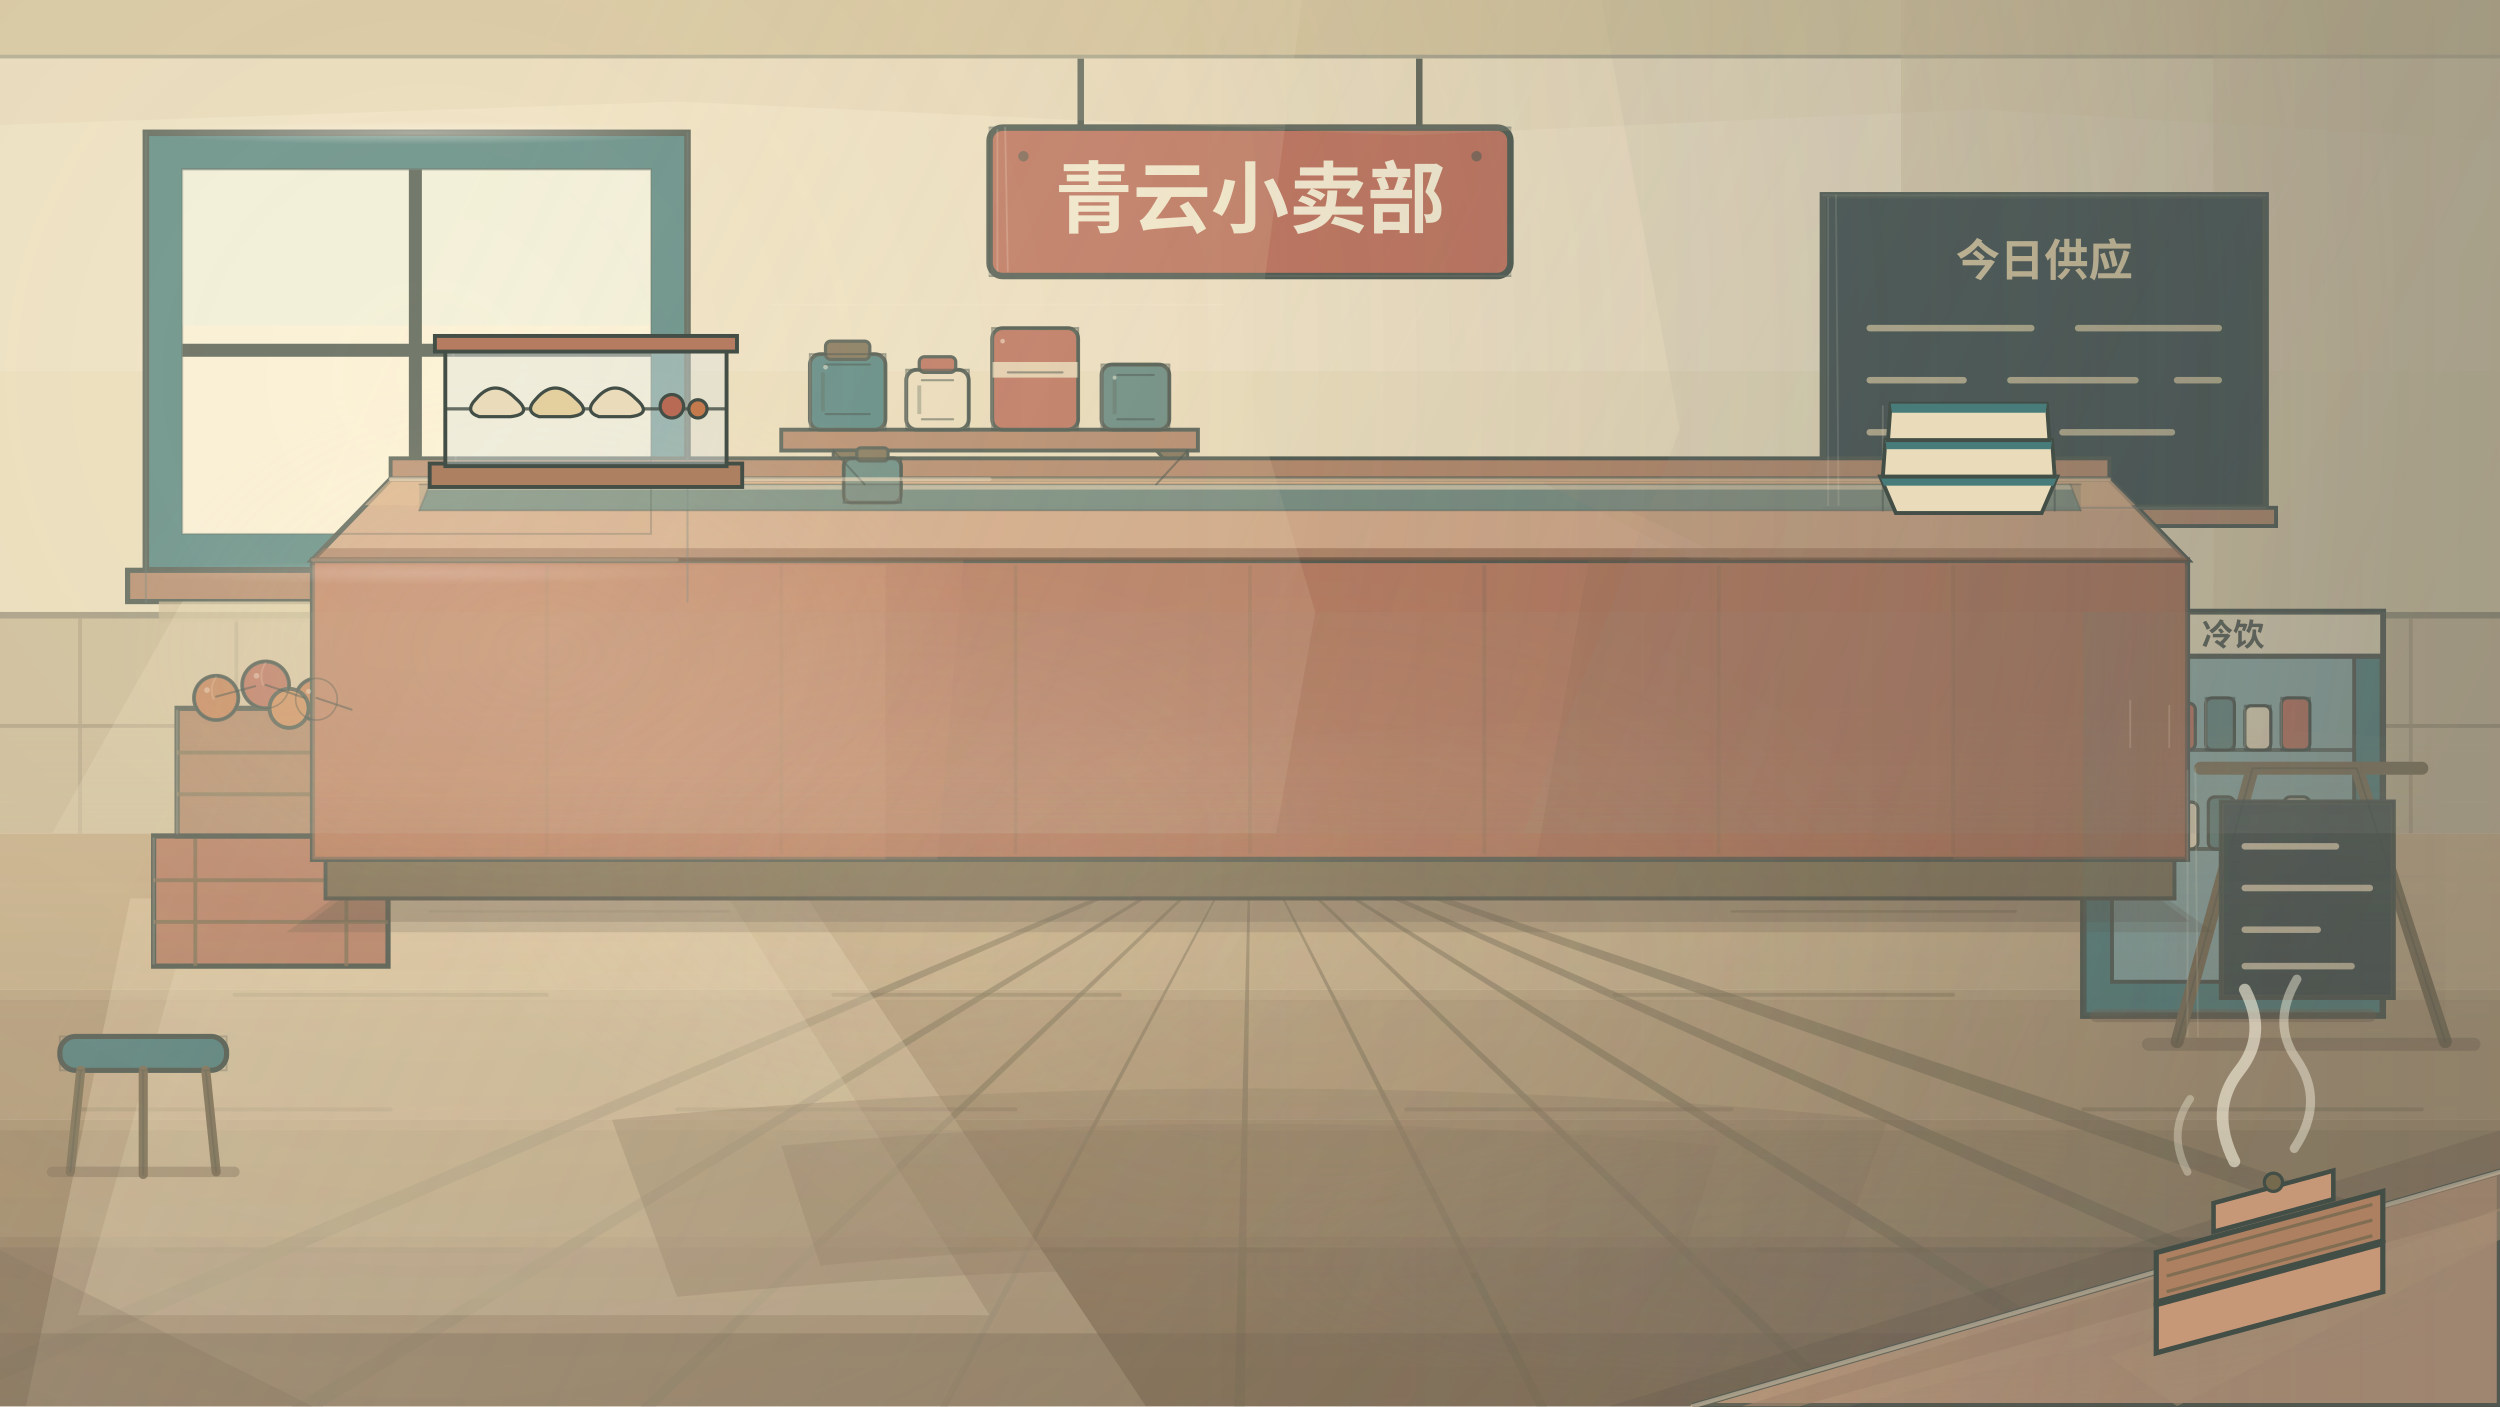
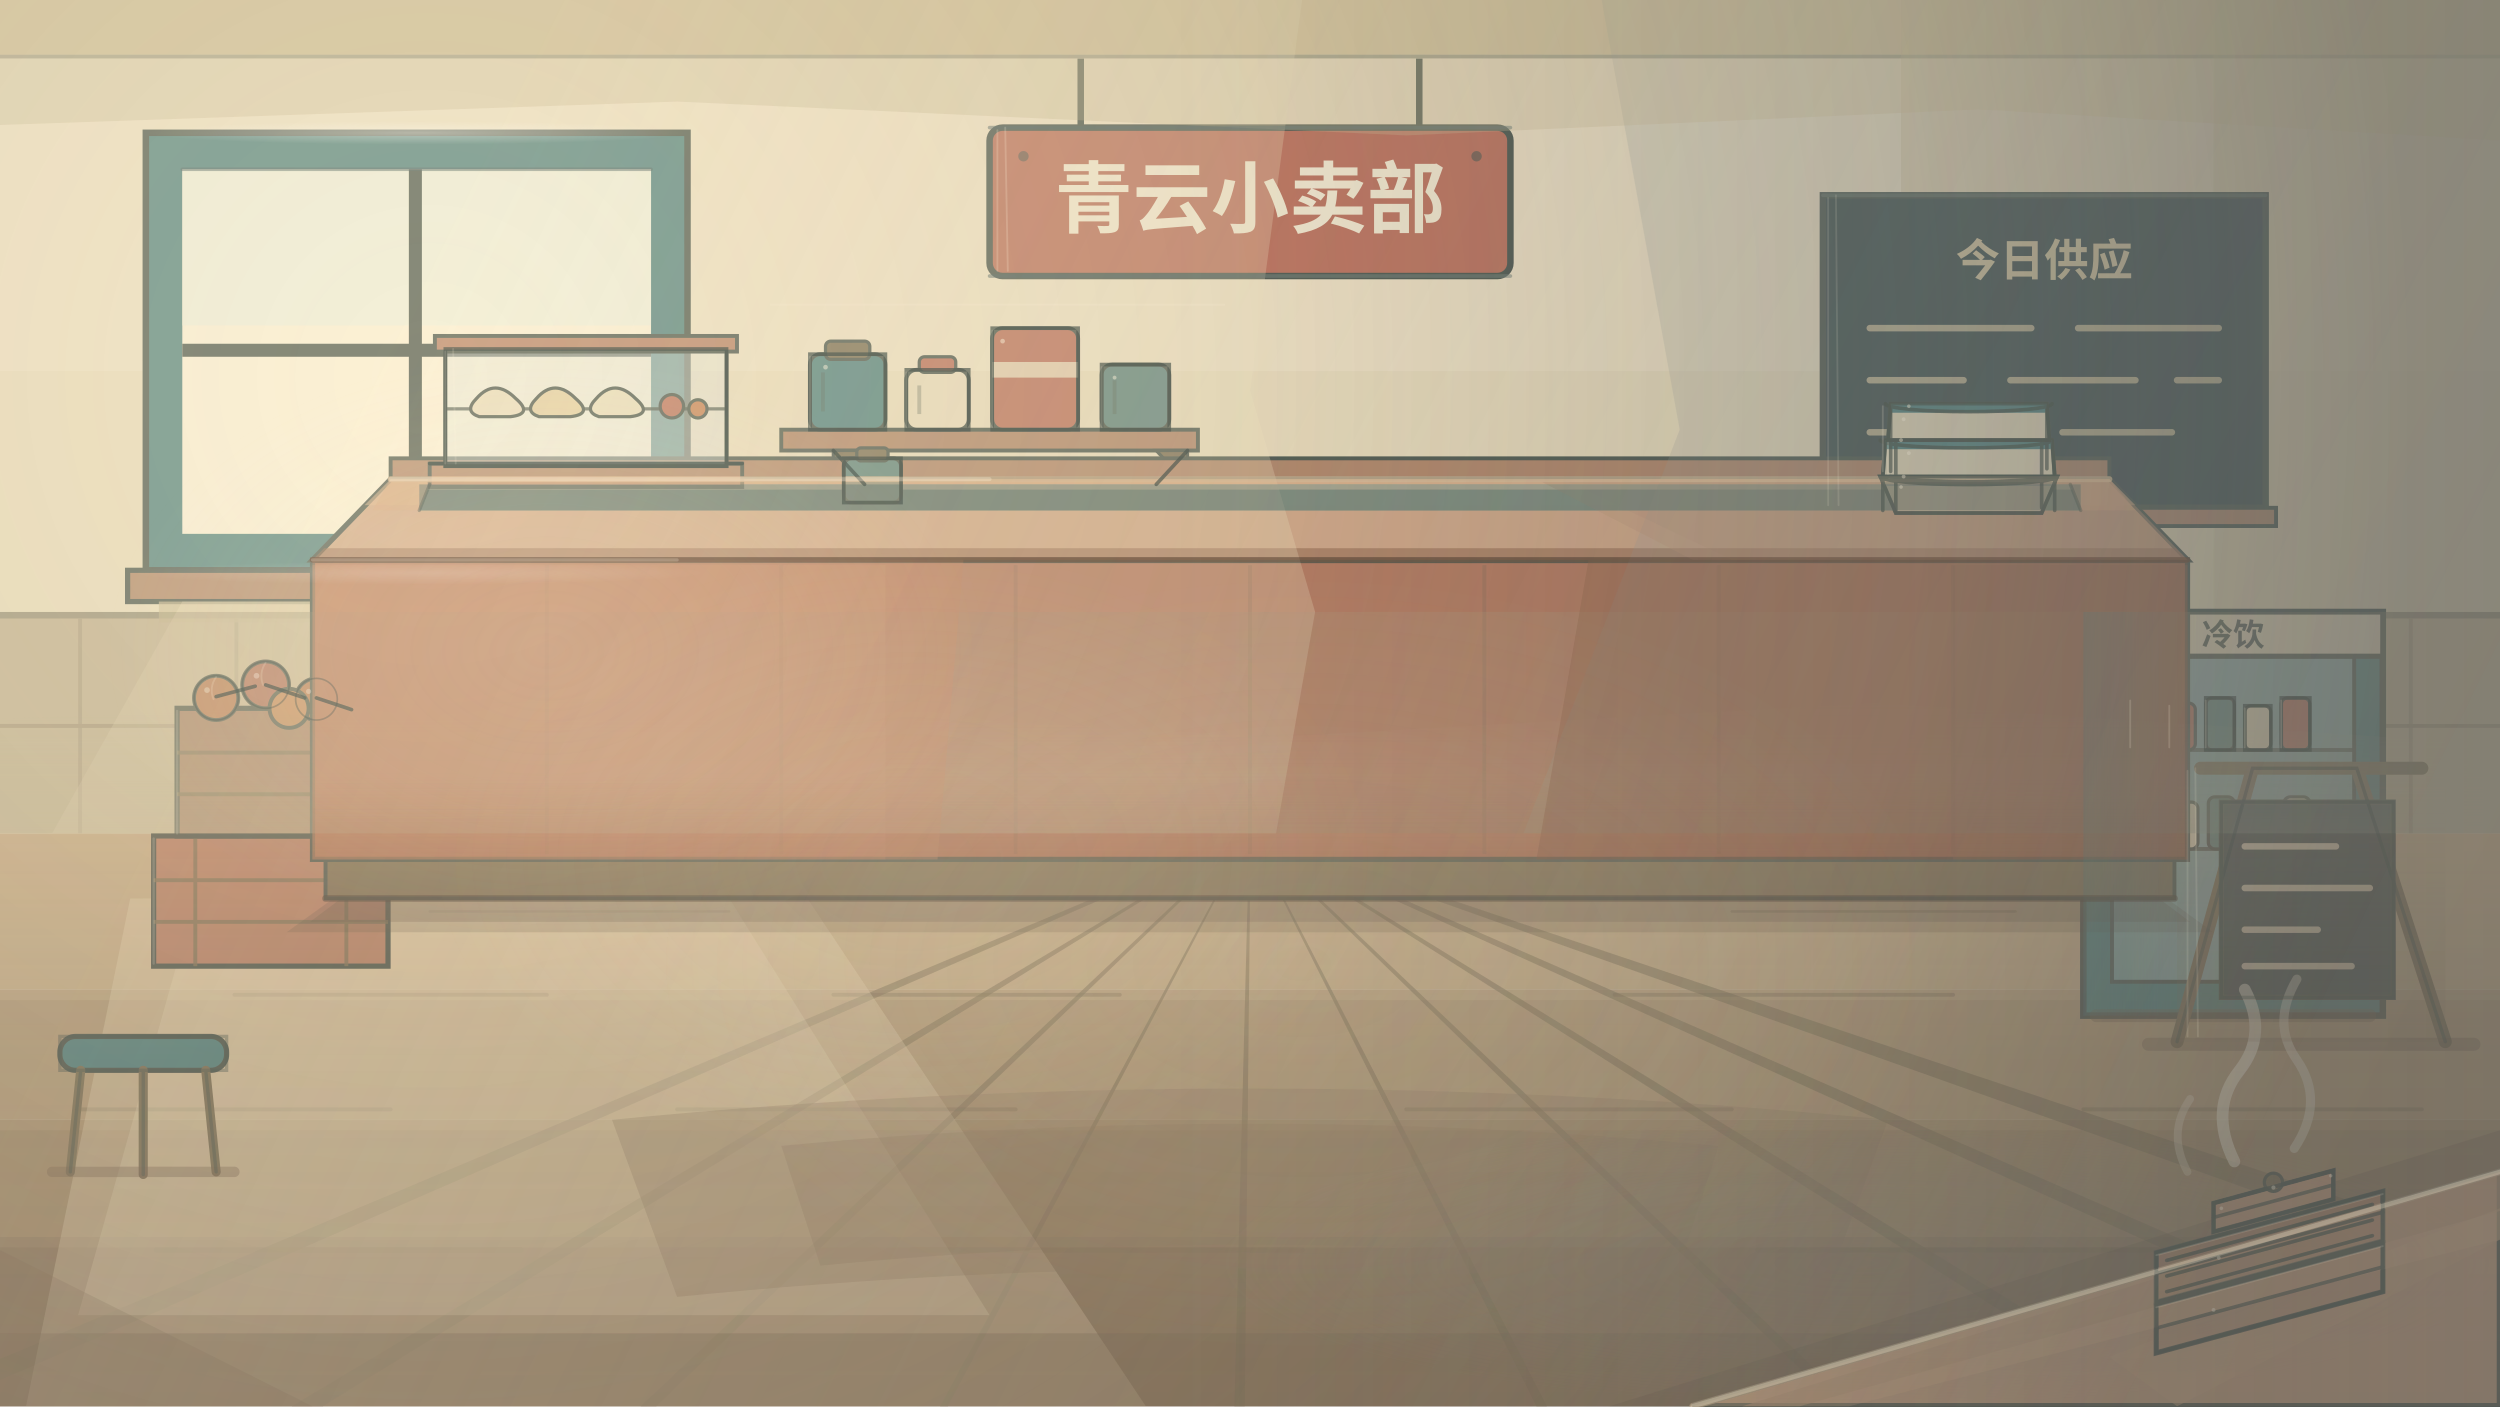
<svg xmlns="http://www.w3.org/2000/svg" width="1920" height="1080" viewBox="0 0 1920 1080">
  <g id="backdrop">
    <rect x="0" y="0" width="1920" height="640" fill="#eadcbb" />
    <rect x="0" y="0" width="1920" height="42" fill="#d5c49b" />
    <rect x="0" y="42" width="1920" height="3" fill="#424e46" opacity="0.45" />
    <rect x="0" y="45" width="1920" height="240" fill="#f0e3c6" opacity="0.75" />
    <rect x="1460" y="0" width="460" height="640" fill="#c9b78f" opacity="0.35" />
    <rect x="1700" y="0" width="220" height="640" fill="#c9b78f" opacity="0.3" />
    <rect x="0" y="470" width="1920" height="170" fill="#cdbb97" />
    <rect x="0" y="470" width="1920" height="5" fill="#424e46" opacity="0.4" />
    <rect x="0" y="556" width="1920" height="3" fill="#a8977a" />
    <g fill="#a8977a" opacity="0.7">
      <rect x="60" y="475" width="3" height="165" />
      <rect x="180" y="475" width="3" height="165" />
      <rect x="300" y="475" width="3" height="165" />
      <rect x="1760" y="475" width="3" height="165" />
      <rect x="1850" y="475" width="3" height="165" />
    </g>
    <rect x="112" y="102" width="416" height="336" fill="#477c7b" stroke="#424e46" stroke-width="5" />
    <rect x="140" y="130" width="360" height="280" fill="#fdf3d9" />
    <rect x="140" y="130" width="360" height="120" fill="#e9f0e2" opacity="0.55" />
    <rect x="314" y="130" width="10" height="280" fill="#424e46" />
    <rect x="140" y="264" width="360" height="10" fill="#424e46" />
    <rect x="98" y="438" width="446" height="24" fill="#ad8062" stroke="#424e46" stroke-width="4" />
    <rect x="122" y="462" width="396" height="16" fill="#c9b78f" opacity="0.7" />
    <path d="M140 462 L500 462 L760 640 L40 640 Z" fill="#f7e8c3" opacity="0.28" />
    <path d="M830 45 L830 100 M1090 45 L1090 100" stroke="#424e46" stroke-width="5" fill="none" />
    <rect x="760" y="98" width="400" height="114" rx="10" fill="#b96a55" stroke="#424e46" stroke-width="5" />
    <text x="960" y="174" text-anchor="middle" font-family="'Noto Sans CJK SC','Noto Sans SC',sans-serif" font-size="60" font-weight="900" fill="#f4ead0">青云小卖部</text>
    <circle cx="786" cy="120" r="4" fill="#424e46" opacity="0.6" />
    <circle cx="1134" cy="120" r="4" fill="#424e46" opacity="0.6" />
    <rect x="600" y="330" width="320" height="16" fill="#ad8062" stroke="#424e46" stroke-width="3" />
    <path d="M640 346 L640 372 L664 346 Z M912 346 L912 372 L888 346 Z" fill="#75694e" stroke="#424e46" stroke-width="2.5" />
    <rect x="622" y="272" width="58" height="58" rx="8" fill="#477c7b" stroke="#424e46" stroke-width="3" />
    <rect x="634" y="262" width="34" height="14" rx="4" fill="#75694e" stroke="#424e46" stroke-width="2.5" />
    <rect x="696" y="284" width="48" height="46" rx="8" fill="#eadcbb" stroke="#424e46" stroke-width="3" />
    <rect x="706" y="274" width="28" height="12" rx="4" fill="#b96a55" stroke="#424e46" stroke-width="2.5" />
    <rect x="762" y="252" width="66" height="78" rx="8" fill="#b96a55" stroke="#424e46" stroke-width="3" />
    <rect x="762" y="278" width="66" height="12" fill="#eadcbb" opacity="0.85" />
    <rect x="846" y="280" width="52" height="50" rx="8" fill="#587f7a" stroke="#424e46" stroke-width="3" />
    <path d="M632 286 L632 316 M706 296 L706 318 M856 292 L856 318" stroke="#424e46" opacity="0.35" stroke-width="3" fill="none" />
    <rect x="1400" y="150" width="340" height="240" fill="#344545" stroke="#424e46" stroke-width="5" />
    <rect x="1392" y="390" width="356" height="14" fill="#ad8062" stroke="#424e46" stroke-width="3" />
    <text x="1570" y="212" text-anchor="middle" font-family="'Noto Sans CJK SC','Noto Sans SC',sans-serif" font-size="34" font-weight="700" fill="#d5c49b">今日供应</text>
    <g stroke="#d5c49b" stroke-width="5" stroke-linecap="round" opacity="0.8">
      <path d="M1436 252 L1560 252 M1596 252 L1704 252" />
      <path d="M1436 292 L1508 292 M1544 292 L1640 292 M1672 292 L1704 292" />
      <path d="M1436 332 L1548 332 M1584 332 L1668 332" />
      <path d="M1436 366 L1496 366 M1528 366 L1592 366" />
    </g>
  </g>
  <g id="floor">
    <rect x="0" y="640" width="1920" height="120" fill="#c6ae87" />
    <rect x="0" y="760" width="1920" height="100" fill="#b39a76" />
    <rect x="0" y="860" width="1920" height="90" fill="#a08866" />
    <rect x="0" y="950" width="1920" height="130" fill="#8a745a" />
    <rect x="0" y="752" width="1920" height="16" fill="#c6ae87" opacity="0.5" />
    <rect x="0" y="852" width="1920" height="16" fill="#b39a76" opacity="0.5" />
    <rect x="0" y="942" width="1920" height="16" fill="#a08866" opacity="0.5" />
    <g fill="#75694e" opacity="0.55">
      <path d="M958 640 L962 640 L-46 1080 L-86 1080 Z" />
      <path d="M959 640 L961 640 L248 1080 L224 1080 Z" />
      <path d="M959 640 L961 640 L504 1080 L492 1080 Z" />
      <path d="M959.5 640 L960.5 640 L728 1080 L722 1080 Z" />
      <path d="M959.5 640 L960.5 640 L956 1080 L948 1080 Z" />
      <path d="M959.5 640 L960.5 640 L1188 1080 L1180 1080 Z" />
      <path d="M959 640 L961 640 L1424 1080 L1412 1080 Z" />
      <path d="M959 640 L961 640 L1676 1080 L1652 1080 Z" />
      <path d="M958 640 L962 640 L1968 1080 L1928 1080 Z" />
      <path d="M958 640 L962 640 L2276 1080 L2196 1080 Z" />
    </g>
    <g stroke="#75694e" stroke-linecap="round" opacity="0.4" fill="none">
      <path d="M330 700 L560 700 M1330 700 L1548 700" stroke-width="2" />
      <path d="M180 764 L420 764 M640 764 L860 764 M1240 764 L1500 764" stroke-width="3" />
      <path d="M60 852 L300 852 M520 852 L780 852 M1080 852 L1330 852 M1600 852 L1860 852" stroke-width="3" />
      <path d="M120 960 L400 960 M700 960 L1000 960 M1350 960 L1660 960" stroke-width="4" />
    </g>
    <path d="M100 690 L620 690 L880 1080 L20 1080 Z" fill="#f7e8c3" opacity="0.3" />
    <path d="M150 690 L560 690 L760 1010 L60 1010 Z" fill="#f7e8c3" opacity="0.25" />
    <path d="M470 860 Q960 812 1450 860 L1400 996 Q960 952 520 996 Z" fill="#8a745a" opacity="0.32" />
    <path d="M600 880 Q960 846 1320 880 L1290 972 Q960 940 630 972 Z" fill="#8a745a" opacity="0.28" />
    <rect x="0" y="1024" width="1920" height="56" fill="#6e5b47" opacity="0.35" />
    <path d="M0 960 L0 1080 L240 1080 Z" fill="#6e5b47" opacity="0.25" />
    <path d="M1920 960 L1920 1080 L1680 1080 Z" fill="#6e5b47" opacity="0.25" />
  </g>
  <g id="furniture">
    <g>
      <rect x="118" y="642" width="180" height="100" fill="#b57c61" stroke="#424e46" stroke-width="4" />
      <path d="M118 676 L298 676 M118 708 L298 708 M150 642 L150 742 M266 642 L266 742" stroke="#75694e" stroke-width="3" opacity="0.8" fill="none" />
      <rect x="136" y="544" width="150" height="98" fill="#ad8062" stroke="#424e46" stroke-width="4" />
      <path d="M136 578 L286 578 M136 610 L286 610" stroke="#75694e" stroke-width="3" opacity="0.8" fill="none" />
      <circle cx="166" cy="536" r="17" fill="#c47a4d" stroke="#424e46" stroke-width="3" />
      <circle cx="204" cy="526" r="18" fill="#b96a55" stroke="#424e46" stroke-width="3" />
      <circle cx="243" cy="537" r="16" fill="#c47a4d" stroke="#424e46" stroke-width="3" />
      <circle cx="222" cy="544" r="15" fill="#d08a56" stroke="#424e46" stroke-width="3" />
    </g>
    <g>
      <rect x="46" y="796" width="128" height="26" rx="12" fill="#477c7b" stroke="#424e46" stroke-width="4" />
      <path d="M62 822 L54 900 M158 822 L166 900 M110 822 L110 902" stroke="#75694e" stroke-width="7" stroke-linecap="round" fill="none" />
      <path d="M40 900 L180 900" stroke="#6e5b47" stroke-width="8" opacity="0.4" stroke-linecap="round" fill="none" />
    </g>
    <g>
      <rect x="1600" y="470" width="230" height="310" fill="#477c7b" stroke="#424e46" stroke-width="5" />
      <rect x="1622" y="492" width="186" height="262" fill="#dbe4e0" opacity="0.42" />
      <rect x="1622" y="492" width="186" height="262" fill="none" stroke="#424e46" stroke-width="3" />
      <path d="M1622 576 L1808 576 M1622 652 L1808 652" stroke="#424e46" stroke-width="3" opacity="0.8" />
      <g stroke="#424e46" stroke-width="2.5">
        <rect x="1636" y="536" width="22" height="40" rx="5" fill="#eadcbb" />
        <rect x="1666" y="540" width="20" height="36" rx="5" fill="#b96a55" />
        <rect x="1694" y="536" width="22" height="40" rx="5" fill="#587f7a" />
        <rect x="1724" y="542" width="20" height="34" rx="5" fill="#eadcbb" />
        <rect x="1752" y="536" width="22" height="40" rx="5" fill="#b96a55" />
        <rect x="1638" y="612" width="20" height="40" rx="5" fill="#b96a55" />
        <rect x="1666" y="616" width="22" height="36" rx="5" fill="#eadcbb" />
        <rect x="1696" y="612" width="20" height="40" rx="5" fill="#587f7a" />
        <rect x="1724" y="618" width="22" height="34" rx="5" fill="#b96a55" />
        <rect x="1754" y="612" width="20" height="40" rx="5" fill="#eadcbb" />
      </g>
      <rect x="1600" y="470" width="230" height="34" fill="#eadcbb" stroke="#424e46" stroke-width="4" />
      <text x="1715" y="496" text-anchor="middle" font-family="'Noto Sans CJK SC','Noto Sans SC',sans-serif" font-size="24" font-weight="700" fill="#424e46">冷饮</text>
      <path d="M1610 780 L1820 780" stroke="#6e5b47" stroke-width="10" opacity="0.4" stroke-linecap="round" />
    </g>
    <g>
      <path d="M1690 590 L1860 590 M1672 800 L1730 590 L1810 590 L1878 800" stroke="#75694e" stroke-width="10" stroke-linecap="round" fill="none" />
      <rect x="1706" y="616" width="132" height="150" fill="#344545" stroke="#424e46" stroke-width="4" />
      <g stroke="#eadcbb" stroke-width="5" stroke-linecap="round" opacity="0.85">
        <path d="M1724 650 L1794 650 M1724 682 L1820 682 M1724 714 L1780 714 M1724 742 L1806 742" />
      </g>
      <path d="M1650 802 L1900 802" stroke="#6e5b47" stroke-width="10" opacity="0.4" stroke-linecap="round" />
    </g>
  </g>
  <g id="counter">
    <path d="M256 690 L1664 690 L1700 716 L220 716 Z" fill="#4a4238" opacity="0.22" />
    <path d="M262 690 L1658 690 L1682 708 L238 708 Z" fill="#4a4238" opacity="0.25" />
    <path d="M250 660 L1670 660 L1670 690 L250 690 Z" fill="#75694e" stroke="#424e46" stroke-width="3" />
    <rect x="240" y="430" width="1440" height="230" fill="#b07156" stroke="#424e46" stroke-width="4" />
    <path d="M240 430 L1680 430" stroke="#424e46" stroke-width="5" />
    <g stroke="#9a6a50" stroke-width="3" opacity="0.7">
      <path d="M420 434 L420 656 M600 434 L600 656 M780 434 L780 656 M960 434 L960 656 M1140 434 L1140 656 M1320 434 L1320 656 M1500 434 L1500 656" />
    </g>
    <rect x="240" y="434" width="440" height="226" fill="#c98d6b" opacity="0.3" />
    <rect x="1500" y="434" width="180" height="226" fill="#9a6a50" opacity="0.35" />
    <path d="M300 352 L1620 352 L1620 368 L300 368 Z" fill="#ad8062" stroke="#424e46" stroke-width="3" />
    <path id="counter_top_surface" data-support-top="400" d="M300 368 L1620 368 L1680 430 L240 430 Z" fill="#cfa382" stroke="#424e46" stroke-width="4" />
    <path d="M300 368 L1620 368 L1640 388 L280 388 Z" fill="#dcb086" opacity="0.55" />
    <path d="M1200 368 L1620 368 L1680 430 L1330 430 Z" fill="#b98f70" opacity="0.3" />
    <path d="M249 421 L1671 421 L1680 430 L240 430 Z" fill="#8a5a40" opacity="0.55" />
    <path d="M330 372 L1590 372 L1598 392 L322 392 Z" fill="#477c7b" opacity="0.85" />
    <path d="M330 372 L1590 372 L1591.5 376 L328.5 376 Z" fill="#eadcbb" opacity="0.9" />
    <g>
+       <rect x="330" y="356" width="240" height="18" fill="#ad8062" stroke="#424e46" stroke-width="3" />
+       <rect x="342" y="268" width="216" height="90" fill="#dbe4e0" opacity="0.4" />
+       <rect x="342" y="268" width="216" height="90" fill="none" stroke="#424e46" stroke-width="3" />
+       <path d="M342 314 L558 314" stroke="#424e46" stroke-width="2.5" opacity="0.8" />
+       <g stroke="#424e46" stroke-width="2.5">
+         <path d="M366 306 q14 -16 30 0 q14 12 -4 14 l-24 0 q-12 -4 -2 -14 Z" fill="#eadcbb" />
+         <path d="M412 306 q14 -16 30 0 q14 12 -4 14 l-24 0 q-12 -4 -2 -14 Z" fill="#e4cf9f" />
+         <path d="M458 306 q14 -16 30 0 q14 12 -4 14 l-24 0 q-12 -4 -2 -14 Z" fill="#eadcbb" />
+         <circle cx="516" cy="312" r="9" fill="#b96a55" />
+         <circle cx="536" cy="314" r="7" fill="#c47a4d" />
+       </g>
+       <rect x="334" y="258" width="232" height="12" fill="#b57c61" stroke="#424e46" stroke-width="3" />
+     </g>
+     <g>
+       <path d="M1444 366 L1580 366 L1568 394 L1456 394 Z" fill="#eadcbb" stroke="#424e46" stroke-width="3" />
+       <path d="M1444 366 L1580 366 L1577 373 L1447 373 Z" fill="#477c7b" />
+       <path d="M1448 338 L1576 338 L1578 366 L1446 366 Z" fill="#eadcbb" stroke="#424e46" stroke-width="3" />
+       <path d="M1448 338 L1576 338 L1575 345 L1449 345 Z" fill="#477c7b" />
+       <path d="M1452 310 L1572 310 L1574 338 L1450 338 Z" fill="#eadcbb" stroke="#424e46" stroke-width="3" />
+       <path d="M1452 310 L1572 310 L1571 317 L1453 317 Z" fill="#477c7b" />
+     </g>
+     <g>
      <rect x="648" y="352" width="44" height="34" rx="6" fill="#587f7a" stroke="#424e46" stroke-width="3" />
      <rect x="658" y="344" width="24" height="10" rx="3" fill="#75694e" stroke="#424e46" stroke-width="2.5" />
      <rect x="1668" y="330" width="0" height="0" fill="none" />
    </g>
  </g>
  <g id="foreground_counter">
    <path d="M1236 1080 L1920 868 L1920 906 L1306 1080 Z" fill="#4a4238" opacity="0.22" />
    <path d="M1300 1080 L1920 900 L1920 1080 Z" fill="#cfa382" stroke="#424e46" stroke-width="5" />
    <path d="M1338 1080 L1920 900 L1920 930 L1382 1080 Z" fill="#b98f70" opacity="0.65" />
    <path d="M1620 1042 L1920 928 L1920 952 L1672 1080 Z" fill="#dcb086" opacity="0.5" />
+     <g>
+       <path d="M1656 1002 L1830 955 L1830 992 L1656 1039 Z" fill="#c79878" stroke="#424e46" stroke-width="4" />
+       <path d="M1656 962 L1830 915 L1830 953 L1656 1000 Z" fill="#ad8062" stroke="#424e46" stroke-width="4" />
+       <path d="M1664 992 L1822 949 M1664 980 L1822 937 M1664 968 L1822 925" stroke="#75694e" stroke-width="2.5" opacity="0.8" fill="none" />
+       <path d="M1700 946 L1792 921 L1792 899 L1700 924 Z" fill="#c79878" stroke="#424e46" stroke-width="3.5" />
+       <circle cx="1746" cy="908" r="7" fill="#75694e" stroke="#424e46" stroke-width="2.5" />
+     </g>
+     <g stroke="#f7f1de" stroke-linecap="round" fill="none">
+       <path d="M1716 892 Q1696 852 1720 822 Q1742 794 1724 760" stroke-width="9" opacity="0.6" />
+       <path d="M1762 882 Q1786 846 1764 814 Q1744 786 1764 752" stroke-width="7" opacity="0.45" />
+       <path d="M1680 900 Q1664 870 1682 844" stroke-width="6" opacity="0.35" />
+     </g>
  </g>
  <g id="material_pigment">
    <defs>
      <linearGradient id="m4_pig_dado_low" x1="0" y1="0" x2="0" y2="1">
        <stop offset="0" stop-color="#c9b78f" stop-opacity="0" />
-         <stop offset="1" stop-color="#c9b78f" stop-opacity="0.104" />
+         <stop offset="1" stop-color="#c9b78f" stop-opacity="0.208" />
      </linearGradient>
      <linearGradient id="m4_pig_floor_depth" x1="0" y1="0" x2="0" y2="1">
-         <stop offset="0" stop-color="#dcb086" stop-opacity="0.13" />
-         <stop offset="0.4" stop-color="#8a745a" stop-opacity="0.10" />
-         <stop offset="1" stop-color="#8a745a" stop-opacity="0.14" />
+         <stop offset="0" stop-color="#dcb086" stop-opacity="0.26" />
+         <stop offset="0.4" stop-color="#8a745a" stop-opacity="0.2" />
+         <stop offset="1" stop-color="#8a745a" stop-opacity="0.28" />
      </linearGradient>
      <radialGradient id="m4_pig_floor_cool">
-         <stop offset="0" stop-color="#7d7f78" stop-opacity="0.13" />
-         <stop offset="0.6" stop-color="#7d7f78" stop-opacity="0.08" />
+         <stop offset="0" stop-color="#7d7f78" stop-opacity="0.26" />
+         <stop offset="0.6" stop-color="#7d7f78" stop-opacity="0.16" />
        <stop offset="1" stop-color="#7d7f78" stop-opacity="0" />
      </radialGradient>
      <linearGradient id="m4_pig_counter_low" x1="0" y1="0" x2="0" y2="1">
        <stop offset="0" stop-color="#8a5a40" stop-opacity="0" />
-         <stop offset="1" stop-color="#8a5a40" stop-opacity="0.13" />
+         <stop offset="1" stop-color="#8a5a40" stop-opacity="0.26" />
      </linearGradient>
      <linearGradient id="m4_pig_board_ground" x1="0" y1="0" x2="0" y2="1">
        <stop offset="0" stop-color="#8a745a" stop-opacity="0" />
-         <stop offset="1" stop-color="#8a745a" stop-opacity="0.104" />
+         <stop offset="1" stop-color="#8a745a" stop-opacity="0.208" />
      </linearGradient>
      <linearGradient id="m4_pig_cooler" x1="0" y1="0" x2="1" y2="0">
-         <stop offset="0" stop-color="#587f7a" stop-opacity="0.156" />
+         <stop offset="0" stop-color="#587f7a" stop-opacity="0.312" />
        <stop offset="1" stop-color="#587f7a" stop-opacity="0" />
      </linearGradient>
    </defs>
    <g>
-       <path d="M0 0 L1000 0 L960 300 L1010 470 L980 640 L0 640 Z" fill="#f7e8c3" opacity="0.13" />
-       <path d="M1230 0 L1920 0 L1920 640 L1170 640 L1290 330 Z" fill="#8f9a93" opacity="0.104" />
-       <path d="M0 96 L520 78 L1080 104 L1520 84 L1920 108 L1920 0 L0 0 Z" fill="#c9b78f" opacity="0.156" />
+       <path d="M0 0 L1000 0 L960 300 L1010 470 L980 640 L0 640 Z" fill="#f7e8c3" opacity="0.26" />
+       <path d="M1230 0 L1920 0 L1920 640 L1170 640 L1290 330 Z" fill="#8f9a93" opacity="0.208" />
+       <path d="M0 96 L520 78 L1080 104 L1520 84 L1920 108 L1920 0 L0 0 Z" fill="#c9b78f" opacity="0.312" />
      <path d="M0 552 L460 536 L980 566 L1440 540 L1920 572 L1920 640 L0 640 Z" fill="url(#m4_pig_dado_low)" />
-       <rect x="0" y="470" width="1920" height="170" fill="#a8977a" opacity="0.117" />
+       <rect x="0" y="470" width="1920" height="170" fill="#a8977a" opacity="0.234" />
      <rect x="0" y="640" width="1920" height="440" fill="url(#m4_pig_floor_depth)" />
      <rect x="940" y="860" width="980" height="220" fill="url(#m4_pig_floor_cool)" />
-       <path d="M240 430 L740 430 L720 660 L240 660 Z" fill="#c98d6b" opacity="0.208" />
-       <path d="M1220 430 L1680 430 L1680 660 L1180 660 Z" fill="#8a5a40" opacity="0.182" />
+       <path d="M240 430 L740 430 L720 660 L240 660 Z" fill="#c98d6b" opacity="0.416" />
+       <path d="M1220 430 L1680 430 L1680 660 L1180 660 Z" fill="#8a5a40" opacity="0.364" />
      <path d="M240 596 L1680 596 L1680 660 L240 660 Z" fill="url(#m4_pig_counter_low)" />
-       <path d="M300 368 L1620 368 L1640 392 L286 392 Z" fill="#dcb086" opacity="0.234" />
-       <path d="M1180 368 L1620 368 L1680 430 L1300 430 Z" fill="#b98f70" opacity="0.156" />
+       <path d="M300 368 L1620 368 L1640 392 L286 392 Z" fill="#dcb086" opacity="0.468" />
+       <path d="M1180 368 L1620 368 L1680 430 L1300 430 Z" fill="#b98f70" opacity="0.312" />
      <path d="M1600 470 L1690 470 L1690 780 L1600 780 Z" fill="url(#m4_pig_cooler)" />
      <path d="M1672 600 L1878 600 L1878 800 L1672 800 Z" fill="url(#m4_pig_board_ground)" />
-       <path d="M322 372 L1598 372 L1598 392 L322 392 Z" fill="#355f63" opacity="0.182" />
-       <path d="M1300 1080 L1920 900 L1920 952 L1420 1080 Z" fill="#dcb086" opacity="0.13" />
+       <path d="M322 372 L1598 372 L1598 392 L322 392 Z" fill="#355f63" opacity="0.364" />
+       <path d="M1300 1080 L1920 900 L1920 952 L1420 1080 Z" fill="#dcb086" opacity="0.26" />
    </g>
  </g>
  <g id="material_detail">
-     <g stroke="#6b7a72" fill="none" stroke-width="1.6" opacity="0.4" stroke-linecap="round">
-       <path d="M140 130 L500 130 M112 102 L112 462 M528 102 L528 462" />
+     <g stroke="#6b7a72" fill="none" stroke-width="2.8" opacity="0.54" stroke-linecap="round">
+       <path d="M140 130 L500 130" />
      <path d="M760 98 L1160 98 M760 212 L1160 212" />
-       <path d="M1400 150 L1740 150 M1400 390 L1740 390" />
+       <path d="M1400 150 L1740 150" />
    </g>
    <g fill="none" stroke-linecap="round">
-       <path d="M300 368 L1620 368" stroke="#e6c39b" stroke-width="2.6" opacity="0.5" />
-       <path d="M240 430 L1680 430" stroke="#6d4630" stroke-width="2.4" opacity="0.45" />
-       <path d="M250 690 L1670 690" stroke="#5c4a3a" stroke-width="3" opacity="0.35" />
-       <path d="M1300 1080 L1920 900" stroke="#e6c39b" stroke-width="3" opacity="0.4" />
-     </g>
-     <g fill="none" stroke="#424e46" stroke-width="1.6" opacity="0.52" stroke-linecap="round">
+       <path d="M300 368 L1620 368" stroke="#e6c39b" stroke-width="4.55" opacity="0.675" />
+       <path d="M240 430 L1680 430" stroke="#6d4630" stroke-width="4.2" opacity="0.608" />
+       <path d="M250 690 L1670 690" stroke="#5c4a3a" stroke-width="5.25" opacity="0.472" />
+       <path d="M1300 1080 L1920 900" stroke="#e6c39b" stroke-width="5.25" opacity="0.54" />
+     </g>
+     <g fill="none" stroke="#424e46" stroke-width="2.8" opacity="0.702" stroke-linecap="round">
      <path d="M622 272 h58 v58 h-58 Z M696 284 h48 v46 h-48 Z M762 252 h66 v78 h-66 Z M846 280 h52 v50 h-52 Z" />
      <path d="M640 346 L664 372 M912 346 L888 372" />
      <path d="M1444 366 L1580 366 L1568 394 L1456 394 Z M1448 338 L1576 338 L1578 366 L1446 366 Z M1452 310 L1572 310 L1574 338 L1450 338 Z" />
      <path d="M330 356 h240 M342 268 h216 v90 h-216 Z" />
      <path d="M1656 1002 L1830 955 L1830 992 L1656 1039 Z M1656 962 L1830 915 L1830 953 L1656 1000 Z M1664 992 L1822 949 M1664 980 L1822 937 M1664 968 L1822 925" />
      <path d="M1700 946 L1792 921 L1792 899 L1700 924 Z" />
      <path d="M1700 924 L1792 899 M1656 962 L1830 915 M1656 1002 L1830 955" />
      <path d="M648 352 h44 v34 h-44 Z" />
      <path d="M1444 338 a66 6 0 0 0 132 0 M1452 366 a66 6 0 0 0 124 0 M1444 366 a66 6 0 0 0 136 0 M1448 310 a62 6 0 0 0 128 0" />
      <path d="M1452 312 v50 M1572 312 v48 M1456 340 v52 M1568 340 v50 M1446 368 v24 M1578 368 v24" />
-       <path d="M634 280 h34 M708 292 h24 M774 286 h42 M858 288 h28 M634 318 h34 M708 322 h24 M858 322 h28" />
      <path d="M1694 536 h22 v40 h-22 Z M1724 542 h20 v34 h-20 Z M1752 536 h22 v40 h-22 Z" />
      <path d="M1656 978 L1830 931 M1656 1020 L1830 973 M1700 935 L1792 910" />
      <path d="M166 535 L196 527 M204 526 L234 536 M243 536 L270 545" />
    </g>
-     <g fill="none" stroke="#424e46" stroke-width="1.5" opacity="0.3" stroke-linecap="round">
+     <g fill="none" stroke="#424e46" stroke-width="2.62" opacity="0.405" stroke-linecap="round">
      <path d="M46 796 h128 v26 h-128 Z M62 822 L54 900 M158 822 L166 900 M110 822 L110 902" />
      <path d="M1672 800 L1730 590 L1810 590 L1878 800 M1706 616 h132 v150 h-132 Z" />
-       <path d="M140 130 h360 v280 h-360 Z M760 98 h400 v114 h-400 Z" />
      <path d="M330 372 L322 392 M1590 372 L1598 392" />
    </g>
    <g fill="#fdf3d9" opacity="0.5">
      <circle cx="634" cy="282" r="1.8" />
      <circle cx="770" cy="262" r="1.8" />
      <circle cx="856" cy="290" r="1.5" />
      <circle cx="1462" cy="322" r="1.5" />
      <circle cx="1466" cy="348" r="1.5" />
      <circle cx="1460" cy="374" r="1.4" />
      <circle cx="1700" cy="1006" r="1.5" />
      <circle cx="1704" cy="966" r="1.5" />
      <circle cx="1460" cy="338" r="1.5" />
      <circle cx="1462" cy="366" r="1.5" />
      <circle cx="1466" cy="312" r="1.4" />
      <circle cx="1746" cy="912" r="1.6" />
      <circle cx="1706" cy="928" r="1.4" />
      <circle cx="1790" cy="903" r="1.3" />
    </g>
    <g fill="none" stroke="#424e46" stroke-width="1.3" opacity="0.4" stroke-linecap="round">
      <path d="M166 519 a17 17 0 1 0 0.1 0 M204 508 a18 18 0 1 0 0.1 0 M243 521 a16 16 0 1 0 0.1 0" />
-       <path d="M322 372 L1598 372 M322 392 L1598 392" />
-       <path d="M340 268 L540 268" />
    </g>
    <g fill="#fff8e6" opacity="0.35">
      <circle cx="159" cy="530" r="2.2" />
      <circle cx="197" cy="519" r="2.2" />
      <circle cx="237" cy="531" r="2" />
    </g>
  </g>
  <g id="lighting_shade">
    <defs>
      <radialGradient id="m4_light_falloff" gradientUnits="userSpaceOnUse" cx="330" cy="290" r="1520">
        <stop offset="0" stop-color="#6d6a60" stop-opacity="0" />
-         <stop offset="0.42" stop-color="#665f57" stop-opacity="0.05" />
-         <stop offset="0.76" stop-color="#625c52" stop-opacity="0.13" />
-         <stop offset="1" stop-color="#565047" stop-opacity="0.26" />
+         <stop offset="0.42" stop-color="#665f57" stop-opacity="0.085" />
+         <stop offset="0.76" stop-color="#625c52" stop-opacity="0.221" />
+         <stop offset="1" stop-color="#565047" stop-opacity="0.442" />
      </radialGradient>
      <linearGradient id="m4_cool_fill" gradientUnits="userSpaceOnUse" x1="900" y1="0" x2="1920" y2="0">
        <stop offset="0" stop-color="#68737a" stop-opacity="0" />
-         <stop offset="1" stop-color="#68737a" stop-opacity="0.16" />
+         <stop offset="1" stop-color="#68737a" stop-opacity="0.272" />
      </linearGradient>
    </defs>
    <g>
      <rect x="-240" y="-240" width="2400" height="1560" fill="url(#m4_light_falloff)" />
      <rect x="880" y="-240" width="1280" height="1560" fill="url(#m4_cool_fill)" />
    </g>
  </g>
  <g id="lighting_key">
    <defs>
      <linearGradient id="m4_window_key" gradientUnits="userSpaceOnUse" x1="300" y1="250" x2="1780" y2="980">
        <stop offset="0" stop-color="#fdf3d9" stop-opacity="0.16" />
        <stop offset="0.34" stop-color="#fdf3d9" stop-opacity="0.09" />
        <stop offset="0.72" stop-color="#fdf3d9" stop-opacity="0.03" />
        <stop offset="1" stop-color="#fdf3d9" stop-opacity="0" />
      </linearGradient>
      <radialGradient id="m4_key_pool_wall" gradientUnits="userSpaceOnUse" cx="0" cy="0" r="1" gradientTransform="translate(420 500) scale(340 232)">
        <stop offset="0" stop-color="#fdf3d9" stop-opacity="0.13" />
        <stop offset="0.5" stop-color="#fdf3d9" stop-opacity="0.075" />
        <stop offset="1" stop-color="#fdf3d9" stop-opacity="0" />
      </radialGradient>
      <radialGradient id="m4_key_pool_floor" gradientUnits="userSpaceOnUse" cx="0" cy="0" r="1" gradientTransform="translate(700 660) scale(370 240)">
        <stop offset="0" stop-color="#fdf3d9" stop-opacity="0.09" />
        <stop offset="0.55" stop-color="#fdf3d9" stop-opacity="0.05" />
        <stop offset="1" stop-color="#fdf3d9" stop-opacity="0" />
      </radialGradient>
      <radialGradient id="m4_key_pool_actor" gradientUnits="userSpaceOnUse" cx="0" cy="0" r="1" gradientTransform="translate(1000 740) scale(500 300)">
        <stop offset="0" stop-color="#fdf3d9" stop-opacity="0.075" />
        <stop offset="0.55" stop-color="#fdf3d9" stop-opacity="0.045" />
        <stop offset="1" stop-color="#fdf3d9" stop-opacity="0" />
      </radialGradient>
      <radialGradient id="m4_key_rim" gradientUnits="userSpaceOnUse" cx="0" cy="0" r="1" gradientTransform="translate(320 102) scale(208 9)">
        <stop offset="0" stop-color="#fffaf0" stop-opacity="0.4" />
        <stop offset="0.5" stop-color="#fffaf0" stop-opacity="0.2" />
        <stop offset="1" stop-color="#fffaf0" stop-opacity="0" />
      </radialGradient>
      <radialGradient id="m4_key_sill" gradientUnits="userSpaceOnUse" cx="0" cy="0" r="1" gradientTransform="translate(322 440) scale(224 9)">
        <stop offset="0" stop-color="#fffaf0" stop-opacity="0.17" />
        <stop offset="0.55" stop-color="#fffaf0" stop-opacity="0.08" />
        <stop offset="1" stop-color="#fffaf0" stop-opacity="0" />
      </radialGradient>
    </defs>
    <rect x="-240" y="-240" width="2400" height="1560" fill="url(#m4_window_key)" />
    <g>
      <rect x="60" y="250" width="740" height="520" fill="url(#m4_key_pool_wall)" />
      <rect x="300" y="420" width="800" height="560" fill="url(#m4_key_pool_floor)" />
    </g>
    <rect x="480" y="420" width="1040" height="640" fill="url(#m4_key_pool_actor)" />
    <rect x="100" y="84" width="440" height="36" fill="url(#m4_key_rim)" />
    <rect x="90" y="424" width="464" height="32" fill="url(#m4_key_sill)" />
    <g stroke="#fff3da" fill="none" stroke-linecap="round">
      <path d="M300 368 L760 368" stroke-width="3" opacity="0.3" />
      <path d="M240 430 L520 430" stroke-width="2.5" opacity="0.22" />
      <path d="M1300 1080 L1920 900" stroke-width="3.5" opacity="0.26" />
      <path d="M622 274 L622 328 M696 286 L696 328 M762 254 L762 328 M846 282 L846 328" stroke-width="1.6" opacity="0.16" />
      <path d="M592 234 L940 234" stroke-width="1.6" opacity="0.14" />
      <path d="M1636 538 L1636 574 M1666 542 L1666 574 M1694 538 L1694 574 M1724 544 L1724 574 M1752 538 L1752 574" stroke-width="1.4" opacity="0.16" />
      <path d="M1446 312 L1446 362 M1450 340 L1450 364" stroke-width="1.4" opacity="0.16" />
      <path d="M136 546 L136 640 M118 644 L118 740" stroke-width="1.8" opacity="0.16" />
      <path d="M166 520 a17 17 0 0 0 -2 17 M204 509 a18 18 0 0 0 -2 17" stroke-width="1.4" opacity="0.18" />
      <path d="M1656 964 L1830 917 M1656 1004 L1830 957" stroke-width="1.4" opacity="0.12" />
      <path d="M342 270 L342 356 M348 268 L350 356" stroke-width="1.4" opacity="0.16" />
      <path d="M1404 152 L1404 388 M1410 150 L1412 388" stroke-width="1.4" opacity="0.12" />
      <path d="M1680 592 L1680 796 M1686 590 L1688 796" stroke-width="1.4" opacity="0.12" />
      <path d="M766 100 L766 208 M772 98 L774 208" stroke-width="1.4" opacity="0.2" />
    </g>
  </g>
-   <g id="props">
-     <g>
-       <rect x="330" y="356" width="240" height="18" fill="#ad8062" stroke="#424e46" stroke-width="3" />
-       <rect x="342" y="268" width="216" height="90" fill="#dbe4e0" opacity="0.4" />
-       <rect x="342" y="268" width="216" height="90" fill="none" stroke="#424e46" stroke-width="3" />
-       <path d="M342 314 L558 314" stroke="#424e46" stroke-width="2.5" opacity="0.8" />
-       <g stroke="#424e46" stroke-width="2.5">
-         <path d="M366 306 q14 -16 30 0 q14 12 -4 14 l-24 0 q-12 -4 -2 -14 Z" fill="#eadcbb" />
-         <path d="M412 306 q14 -16 30 0 q14 12 -4 14 l-24 0 q-12 -4 -2 -14 Z" fill="#e4cf9f" />
-         <path d="M458 306 q14 -16 30 0 q14 12 -4 14 l-24 0 q-12 -4 -2 -14 Z" fill="#eadcbb" />
-         <circle cx="516" cy="312" r="9" fill="#b96a55" />
-         <circle cx="536" cy="314" r="7" fill="#c47a4d" />
-       </g>
-       <rect x="334" y="258" width="232" height="12" fill="#b57c61" stroke="#424e46" stroke-width="3" />
-     </g>
-     <g>
-       <path d="M1444 366 L1580 366 L1568 394 L1456 394 Z" fill="#eadcbb" stroke="#424e46" stroke-width="3" />
-       <path d="M1444 366 L1580 366 L1577 373 L1447 373 Z" fill="#477c7b" />
-       <path d="M1448 338 L1576 338 L1578 366 L1446 366 Z" fill="#eadcbb" stroke="#424e46" stroke-width="3" />
-       <path d="M1448 338 L1576 338 L1575 345 L1449 345 Z" fill="#477c7b" />
-       <path d="M1452 310 L1572 310 L1574 338 L1450 338 Z" fill="#eadcbb" stroke="#424e46" stroke-width="3" />
-       <path d="M1452 310 L1572 310 L1571 317 L1453 317 Z" fill="#477c7b" />
-     </g>
-     <g>
-       <path d="M1656 1002 L1830 955 L1830 992 L1656 1039 Z" fill="#c79878" stroke="#424e46" stroke-width="4" />
-       <path d="M1656 962 L1830 915 L1830 953 L1656 1000 Z" fill="#ad8062" stroke="#424e46" stroke-width="4" />
-       <path d="M1664 992 L1822 949 M1664 980 L1822 937 M1664 968 L1822 925" stroke="#75694e" stroke-width="2.5" opacity="0.8" fill="none" />
-       <path d="M1700 946 L1792 921 L1792 899 L1700 924 Z" fill="#c79878" stroke="#424e46" stroke-width="3.5" />
-       <circle cx="1746" cy="908" r="7" fill="#75694e" stroke="#424e46" stroke-width="2.5" />
-     </g>
-     <g stroke="#f7f1de" stroke-linecap="round" fill="none">
-       <path d="M1716 892 Q1696 852 1720 822 Q1742 794 1724 760" stroke-width="9" opacity="0.6" />
-       <path d="M1762 882 Q1786 846 1764 814 Q1744 786 1764 752" stroke-width="7" opacity="0.45" />
-       <path d="M1680 900 Q1664 870 1682 844" stroke-width="6" opacity="0.35" />
-     </g>
-   </g>
</svg>
